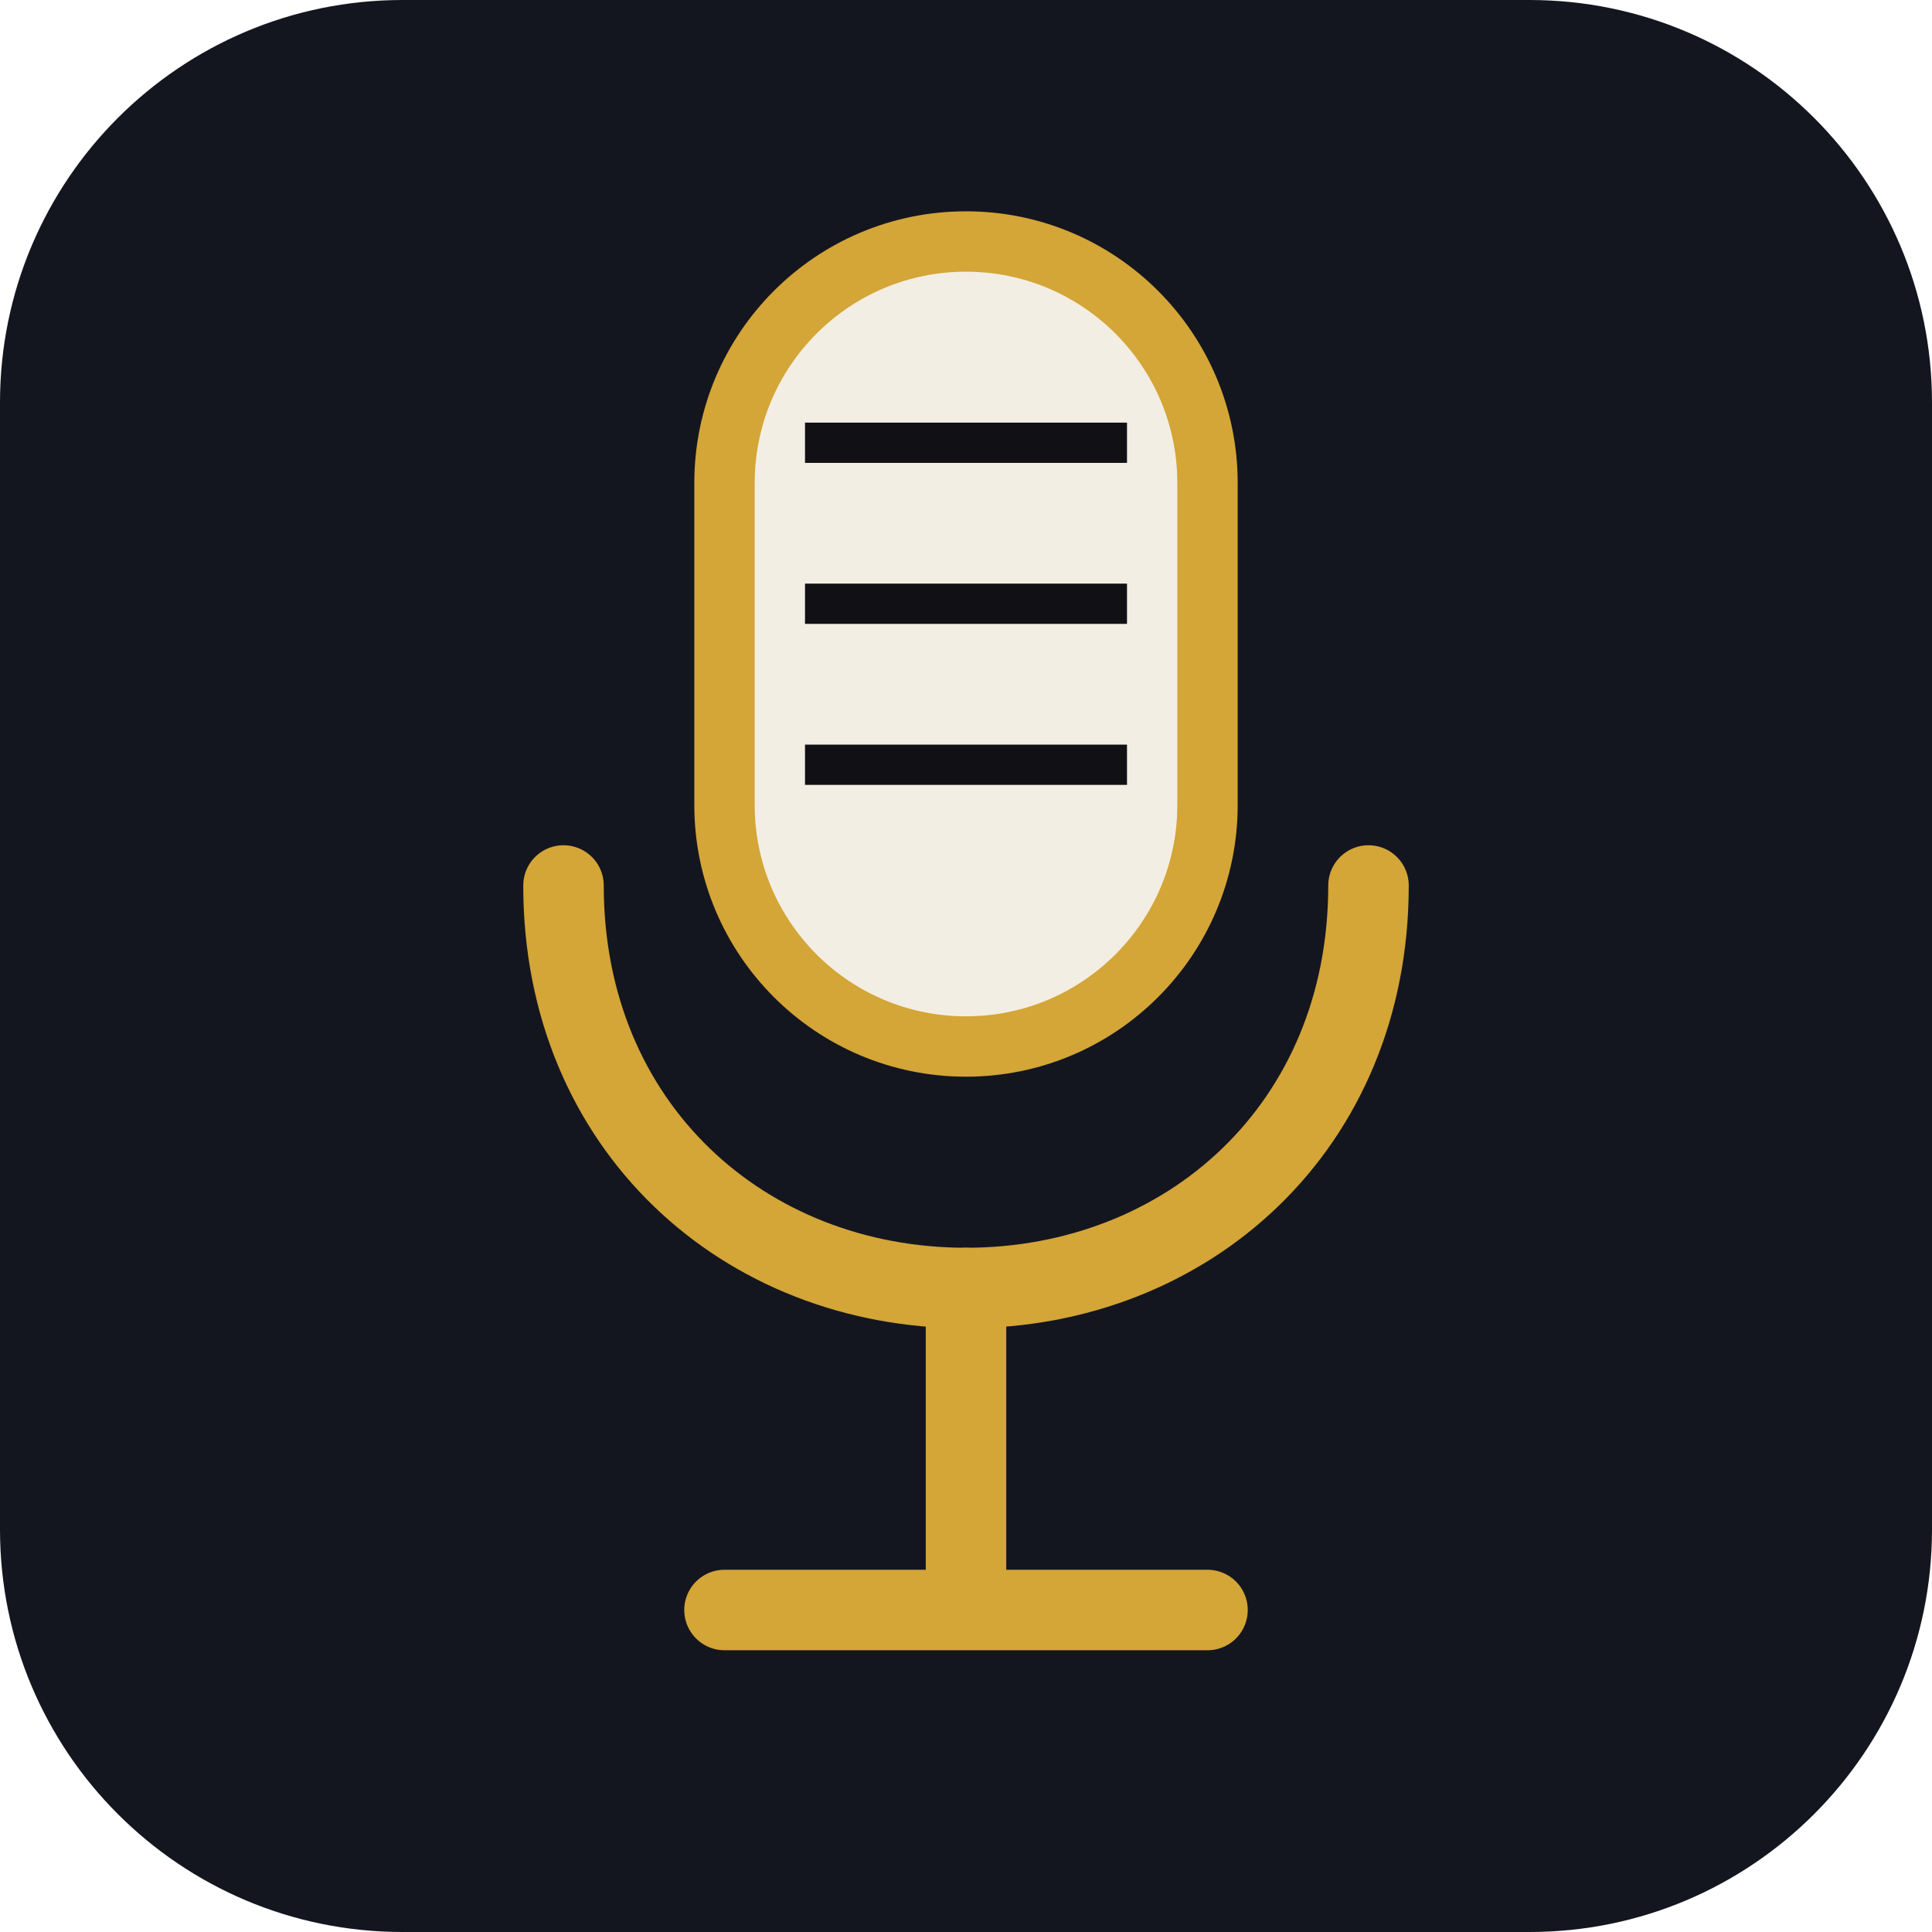
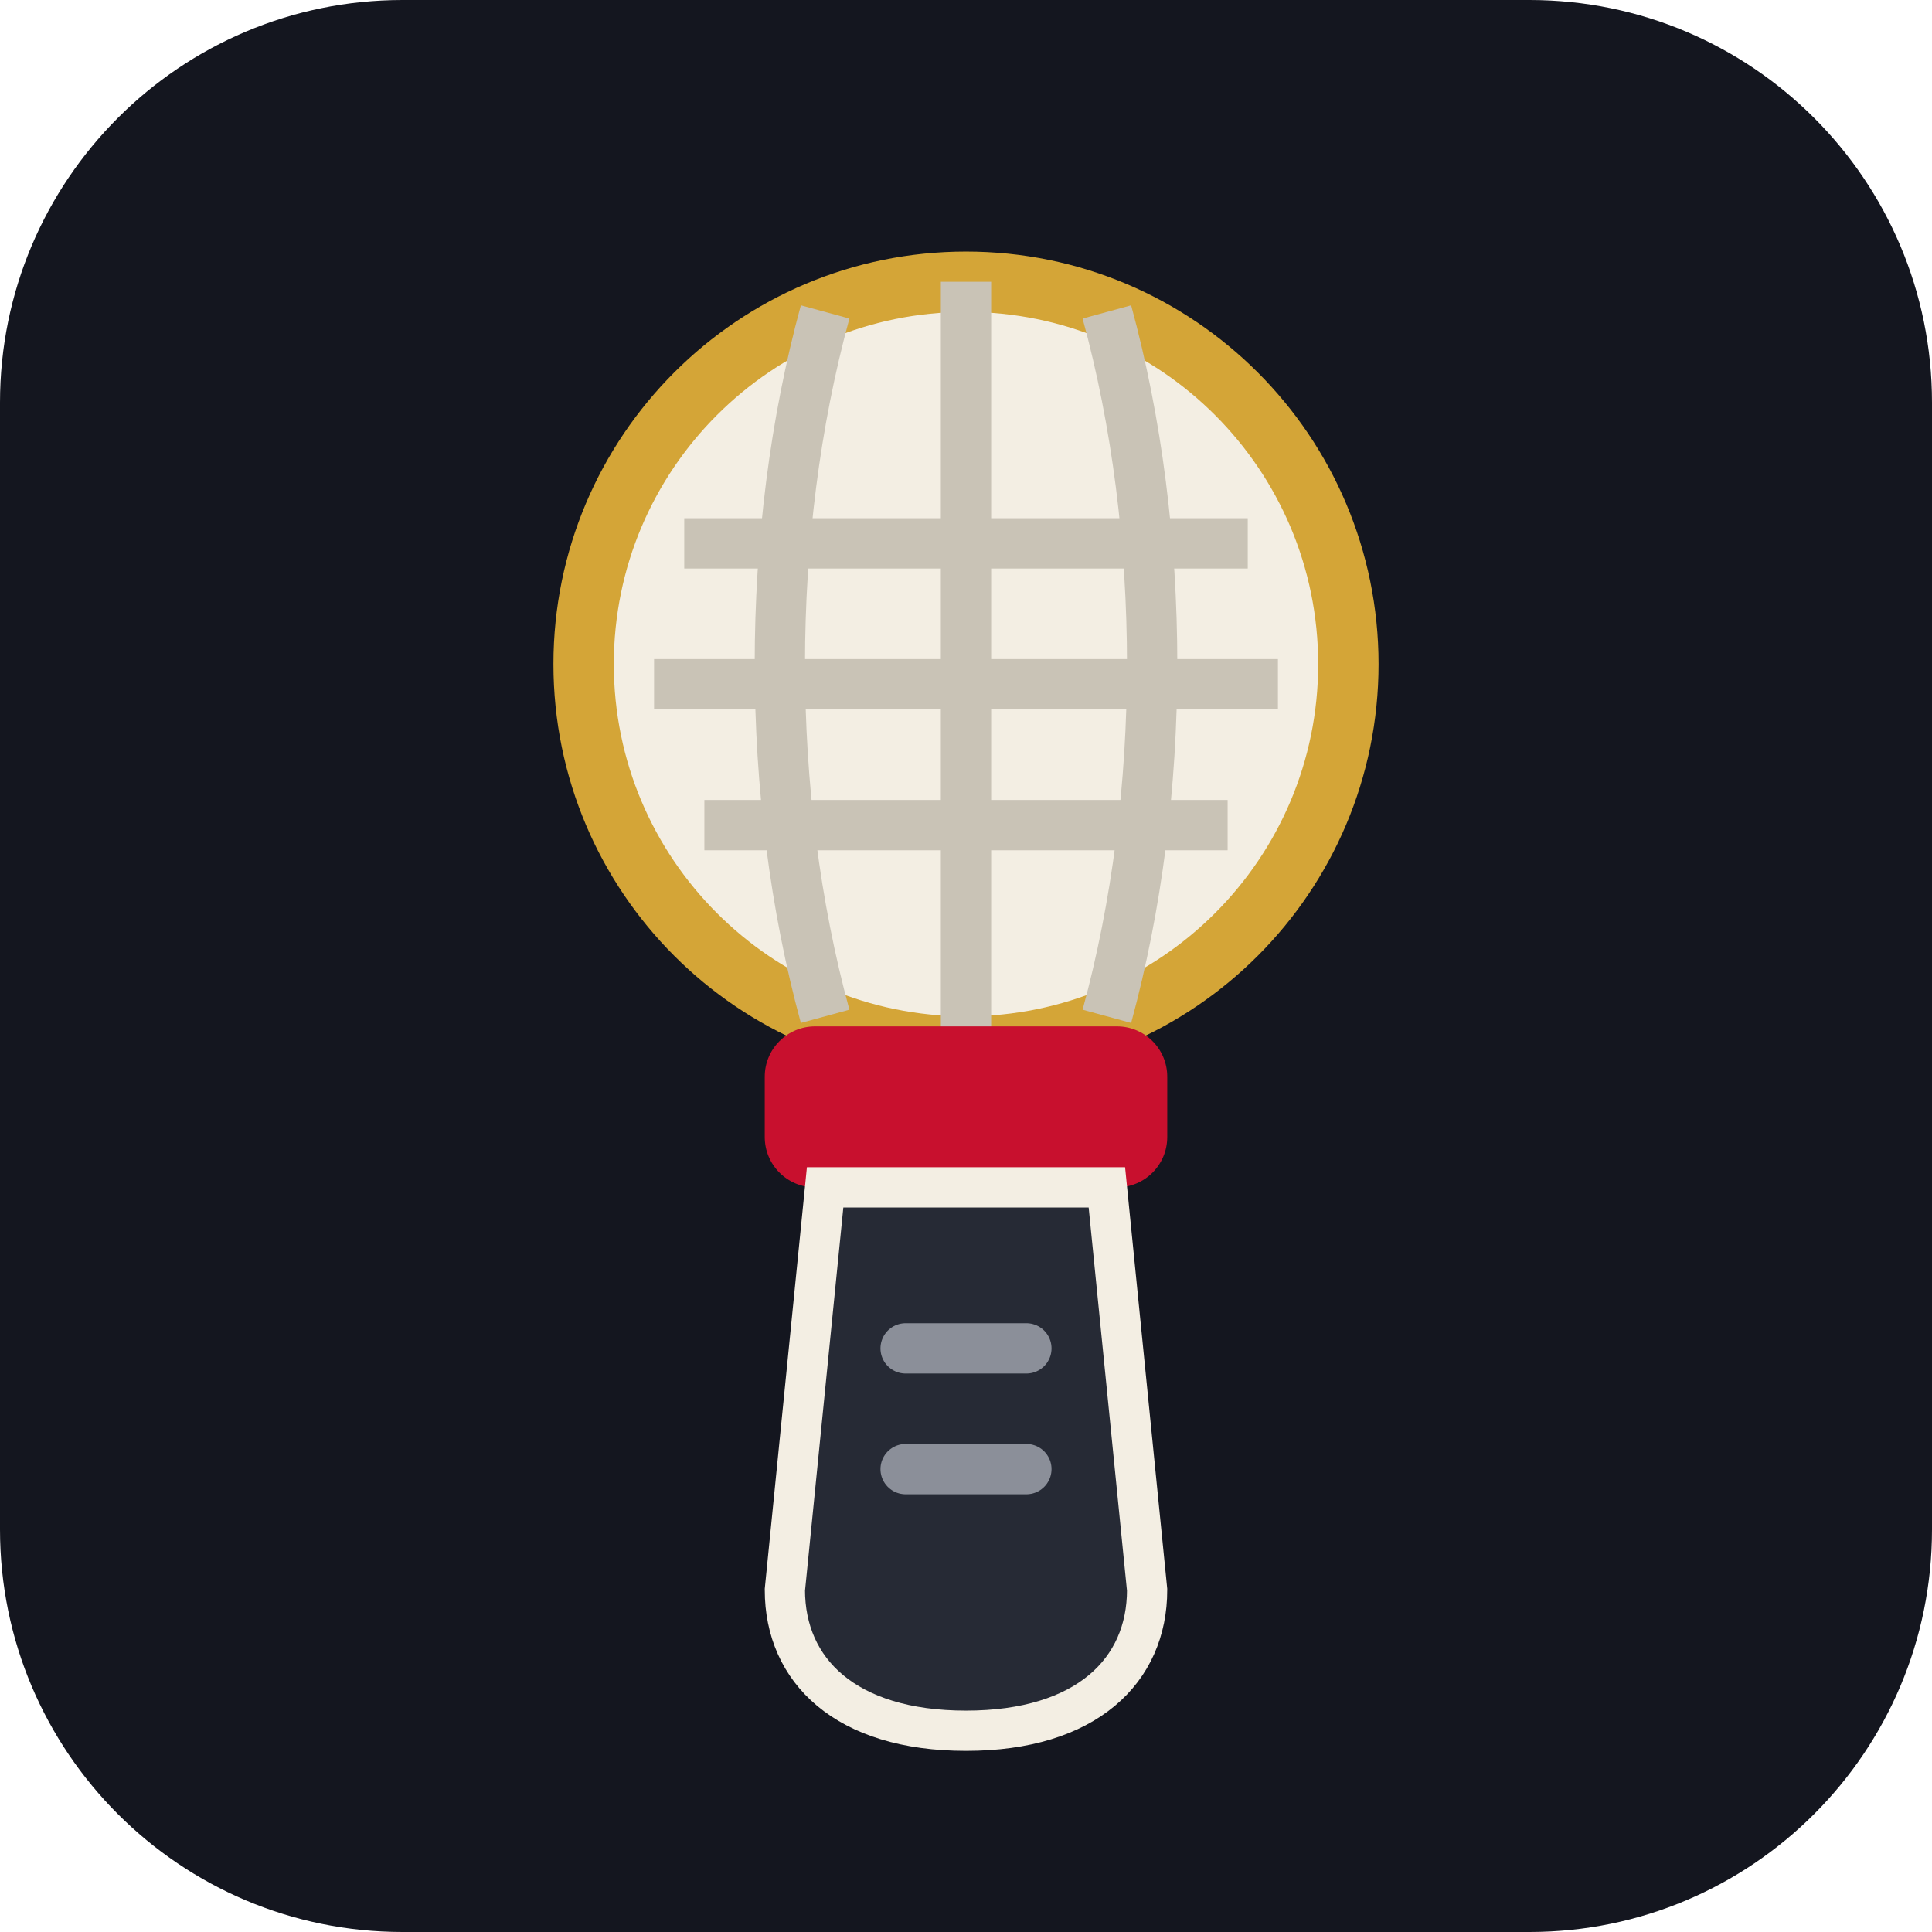
<svg xmlns="http://www.w3.org/2000/svg" viewBox="0 0 96 96">
  <rect width="96" height="96" rx="20" fill="#14161f" />
-   <rect x="36" y="12" width="24" height="40" rx="12" fill="#f3eee3" stroke="#d4a537" stroke-width="3" />
-   <path d="M40 22h16M40 30h16M40 38h16" stroke="#111014" stroke-width="2" />
-   <path d="M28 44c0 12 9 20 20 20s20-8 20-20" fill="none" stroke="#d4a537" stroke-width="4" stroke-linecap="round" />
-   <path d="M48 64v14M36 80h24" stroke="#d4a537" stroke-width="4" stroke-linecap="round" />
+   <circle cx="48" cy="33" r="19" fill="#f3eee3" stroke="#d4a537" stroke-width="3" />
+   <path d="M34 27h28M32.5 34h31M35 41h26" stroke="#c9c3b6" stroke-width="2.5" />
+   <path d="M41 15.5c-3 11-3 24 0 35M48 14v38M55 15.5c3 11 3 24 0 35" stroke="#c9c3b6" stroke-width="2.5" fill="none" />
+   <rect x="38" y="51" width="20" height="8" rx="2.5" fill="#c8102e" />
+   <path d="M41 59h14l2 20c0 4-3 7-9 7s-9-3-9-7z" fill="#262a35" stroke="#f3eee3" stroke-width="2" />
+   <path d="M45 67h6M45 73h6" stroke="#8b8f99" stroke-width="2.5" stroke-linecap="round" />
</svg>
